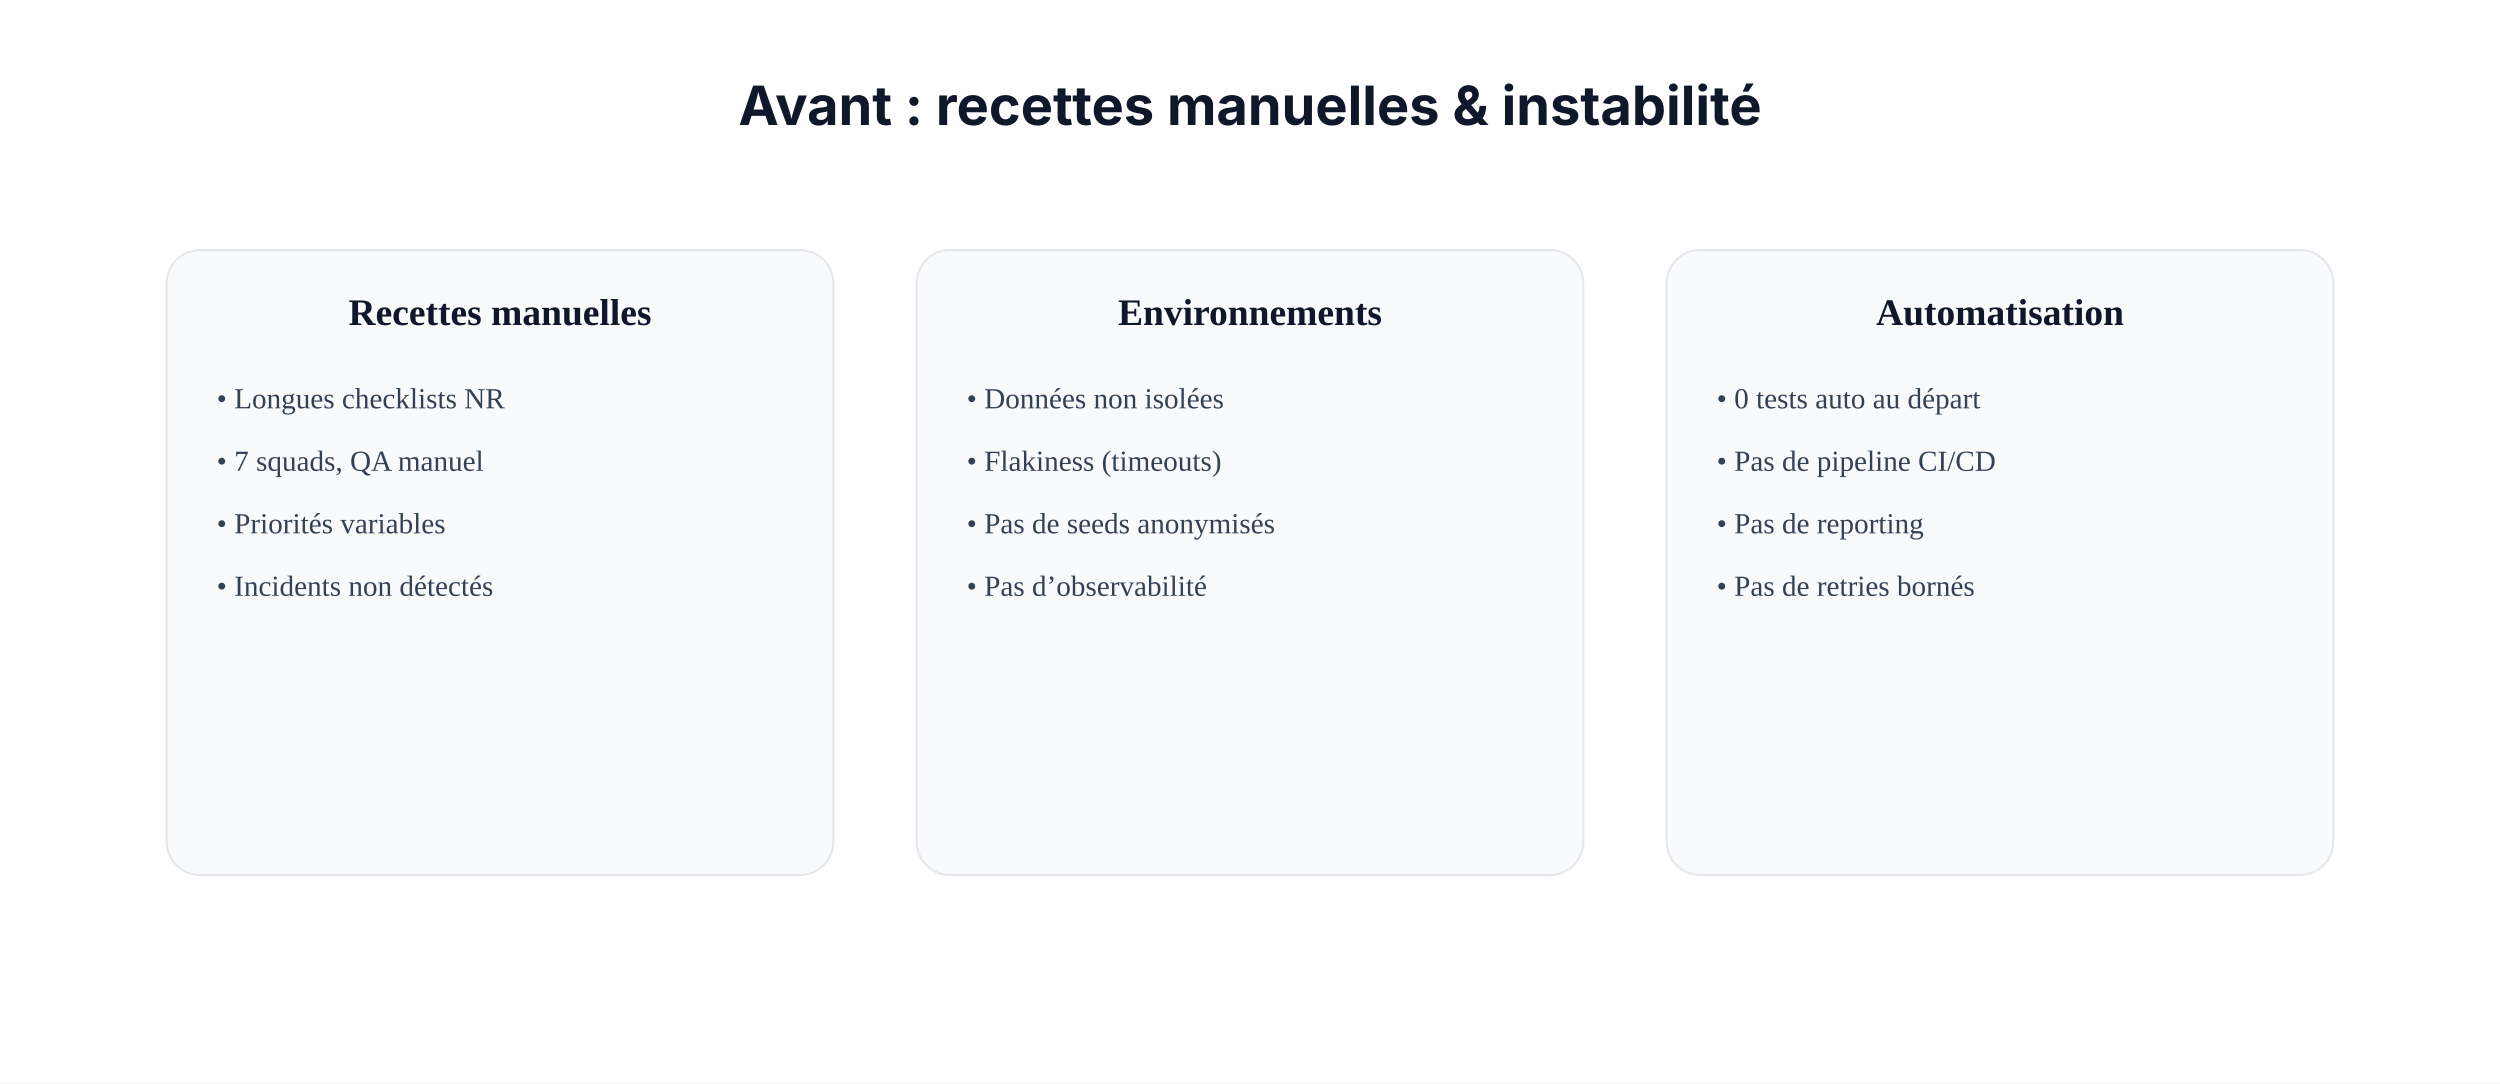
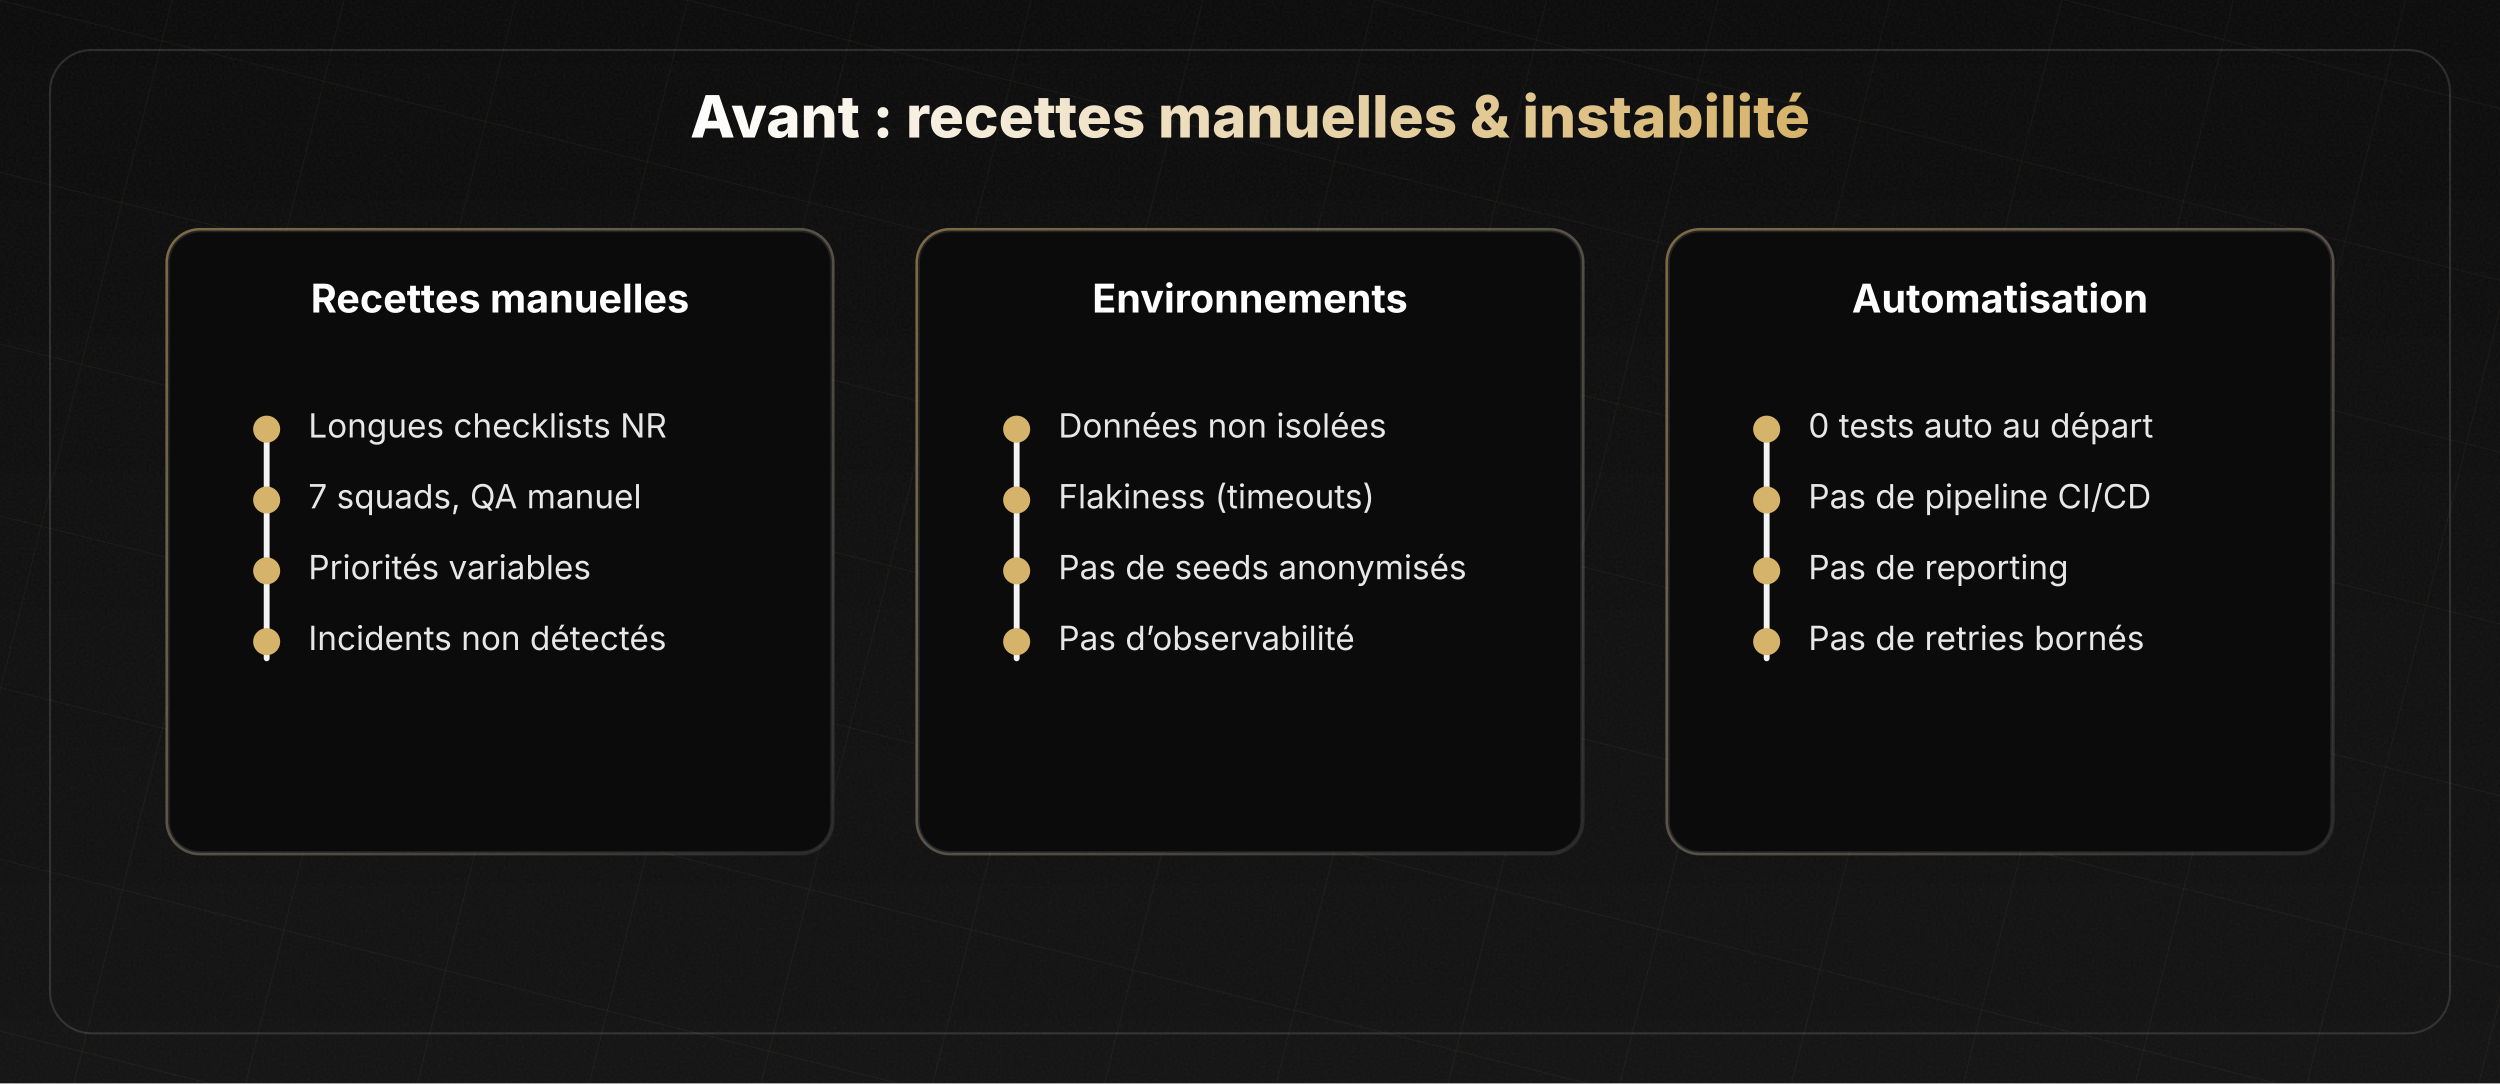
- <svg xmlns="http://www.w3.org/2000/svg" width="1200" height="520" viewBox="0 0 1200 520">
-   <rect width="1200" height="520" fill="#ffffff" />
-   <g font-family="Inter, system-ui, -apple-system, Segoe UI, Roboto, Arial" fill="#0f172a">
-     <text x="600" y="60" font-size="26" font-weight="700" text-anchor="middle">Avant : recettes manuelles &amp; instabilité</text>
+ <svg xmlns="http://www.w3.org/2000/svg" role="img" width="1200" height="520" viewBox="0 0 1200 520">
+   <defs>
+     <linearGradient id="bgLinear" x1="0" y1="0" x2="0" y2="1">
+       <stop offset="0" stop-color="#0A0A0A" />
+       <stop offset="1" stop-color="#121212" />
+     </linearGradient>
+     <pattern id="goldGrid" width="80" height="80" patternUnits="userSpaceOnUse" patternTransform="rotate(14)">
+       <path d="M0 0H80" stroke="#D6B36A" stroke-opacity=".06" stroke-width="1" />
+       <path d="M0 0V80" stroke="#D6B36A" stroke-opacity=".06" stroke-width="1" />
+     </pattern>
+     <filter id="grain" x="-20%" y="-20%" width="140%" height="140%">
+       <feTurbulence type="fractalNoise" baseFrequency="0.8" numOctaves="2" seed="7" result="noise" />
+       <feColorMatrix type="saturate" values="0" />
+       <feComponentTransfer>
+         <feFuncA type="linear" slope="0.06" />
+       </feComponentTransfer>
+     </filter>
+     <filter id="softWhite" x="-40%" y="-40%" width="180%" height="180%">
+       <feGaussianBlur stdDeviation="4" />
+     </filter>
+     <linearGradient id="goldStroke" x1="0" y1="0" x2="1" y2="1">
+       <stop offset="0" stop-color="#D6B36A" stop-opacity=".55" />
+       <stop offset="1" stop-color="#FFFFFF" stop-opacity=".08" />
+     </linearGradient>
+     <linearGradient id="titleGrad" x1="0" y1="0" x2="1" y2="0">
+       <stop offset="0" stop-color="#FFFFFF" />
+       <stop offset="1" stop-color="#D6B36A" />
+     </linearGradient>
+   </defs>
+   <rect width="1200" height="520" fill="url(#bgLinear)" />
+   <rect width="1200" height="520" fill="url(#goldGrid)" />
+   <rect width="1200" height="520" fill="#000" filter="url(#grain)" />
+   <rect x="24" y="24" width="1152" height="472" rx="20" fill="none" stroke="#FFFFFF20" />
+   <g font-family="Inter, system-ui, -apple-system, Segoe UI, Roboto, Arial" text-rendering="geometricPrecision">
+     <text x="600" y="66" font-size="28" font-weight="800" text-anchor="middle" fill="url(#titleGrad)">
+       Avant : recettes manuelles &amp; instabilité
+     </text>
  </g>
-   <g transform="translate(80,120)">
-     <rect x="0" y="0" width="320" height="300" rx="16" fill="#f8fafc" stroke="#e5e7eb" />
-     <text x="160" y="36" text-anchor="middle" font-size="18" font-weight="600" fill="#0f172a">Recettes manuelles</text>
-     <g fill="#334155" font-size="14">
-       <text x="24" y="76">• Longues checklists NR</text>
-       <text x="24" y="106">• 7 squads, QA manuel</text>
-       <text x="24" y="136">• Priorités variables</text>
-       <text x="24" y="166">• Incidents non détectés</text>
+   <g transform="translate(80,110)" font-family="Inter, system-ui, -apple-system, Segoe UI, Roboto, Arial">
+     <rect x="0" y="0" width="320" height="300" rx="16" fill="none" stroke="url(#goldStroke)" stroke-width="1.2" />
+     <rect x="1" y="1" width="318" height="298" rx="15" fill="#0B0B0B" stroke="#FFFFFF18" />
+     <text x="160" y="40" text-anchor="middle" font-size="19" font-weight="700" fill="#FFFFFF">
+       Recettes manuelles
+     </text>
+     <path d="M48 96 L48 206" stroke="#FFFFFF" stroke-width="2.8" stroke-linecap="round" opacity=".95" />
+     <path d="M48 96 L48 206" stroke="#FFFFFF" stroke-width="7" stroke-linecap="round" opacity=".22" filter="url(#softWhite)" />
+     <g fill="#D6B36A">
+       <circle cx="48" cy="96" r="6.5" />
+       <circle cx="48" cy="130" r="6.5" />
+       <circle cx="48" cy="164" r="6.5" />
+       <circle cx="48" cy="198" r="6.5" />
+     </g>
+     <g font-size="16" fill="#FFFFFFE6">
+       <text x="68" y="100">Longues checklists NR</text>
+       <text x="68" y="134">7 squads, QA manuel</text>
+       <text x="68" y="168">Priorités variables</text>
+       <text x="68" y="202">Incidents non détectés</text>
    </g>
  </g>
-   <g transform="translate(440,120)">
-     <rect x="0" y="0" width="320" height="300" rx="16" fill="#f8fafc" stroke="#e5e7eb" />
-     <text x="160" y="36" text-anchor="middle" font-size="18" font-weight="600" fill="#0f172a">Environnements</text>
-     <g fill="#334155" font-size="14">
-       <text x="24" y="76">• Données non isolées</text>
-       <text x="24" y="106">• Flakiness (timeouts)</text>
-       <text x="24" y="136">• Pas de seeds anonymisés</text>
-       <text x="24" y="166">• Pas d’observabilité</text>
+   <g transform="translate(440,110)" font-family="Inter, system-ui, -apple-system, Segoe UI, Roboto, Arial">
+     <rect x="0" y="0" width="320" height="300" rx="16" fill="none" stroke="url(#goldStroke)" stroke-width="1.2" />
+     <rect x="1" y="1" width="318" height="298" rx="15" fill="#0B0B0B" stroke="#FFFFFF18" />
+     <text x="160" y="40" text-anchor="middle" font-size="19" font-weight="700" fill="#FFFFFF">
+       Environnements
+     </text>
+     <path d="M48 96 L48 206" stroke="#FFFFFF" stroke-width="2.8" stroke-linecap="round" opacity=".95" />
+     <path d="M48 96 L48 206" stroke="#FFFFFF" stroke-width="7" stroke-linecap="round" opacity=".22" filter="url(#softWhite)" />
+     <g fill="#D6B36A">
+       <circle cx="48" cy="96" r="6.5" />
+       <circle cx="48" cy="130" r="6.5" />
+       <circle cx="48" cy="164" r="6.5" />
+       <circle cx="48" cy="198" r="6.5" />
+     </g>
+     <g font-size="16" fill="#FFFFFFE6">
+       <text x="68" y="100">Données non isolées</text>
+       <text x="68" y="134">Flakiness (timeouts)</text>
+       <text x="68" y="168">Pas de seeds anonymisés</text>
+       <text x="68" y="202">Pas d’observabilité</text>
    </g>
  </g>
-   <g transform="translate(800,120)">
-     <rect x="0" y="0" width="320" height="300" rx="16" fill="#f8fafc" stroke="#e5e7eb" />
-     <text x="160" y="36" text-anchor="middle" font-size="18" font-weight="600" fill="#0f172a">Automatisation</text>
-     <g fill="#334155" font-size="14">
-       <text x="24" y="76">• 0 tests auto au départ</text>
-       <text x="24" y="106">• Pas de pipeline CI/CD</text>
-       <text x="24" y="136">• Pas de reporting</text>
-       <text x="24" y="166">• Pas de retries bornés</text>
+   <g transform="translate(800,110)" font-family="Inter, system-ui, -apple-system, Segoe UI, Roboto, Arial">
+     <rect x="0" y="0" width="320" height="300" rx="16" fill="none" stroke="url(#goldStroke)" stroke-width="1.2" />
+     <rect x="1" y="1" width="318" height="298" rx="15" fill="#0B0B0B" stroke="#FFFFFF18" />
+     <text x="160" y="40" text-anchor="middle" font-size="19" font-weight="700" fill="#FFFFFF">
+       Automatisation
+     </text>
+     <path d="M48 96 L48 206" stroke="#FFFFFF" stroke-width="2.8" stroke-linecap="round" opacity=".95" />
+     <path d="M48 96 L48 206" stroke="#FFFFFF" stroke-width="7" stroke-linecap="round" opacity=".22" filter="url(#softWhite)" />
+     <g fill="#D6B36A">
+       <circle cx="48" cy="96" r="6.5" />
+       <circle cx="48" cy="130" r="6.5" />
+       <circle cx="48" cy="164" r="6.5" />
+       <circle cx="48" cy="198" r="6.5" />
+     </g>
+     <g font-size="16" fill="#FFFFFFE6">
+       <text x="68" y="100">0 tests auto au départ</text>
+       <text x="68" y="134">Pas de pipeline CI/CD</text>
+       <text x="68" y="168">Pas de reporting</text>
+       <text x="68" y="202">Pas de retries bornés</text>
    </g>
  </g>
</svg>
